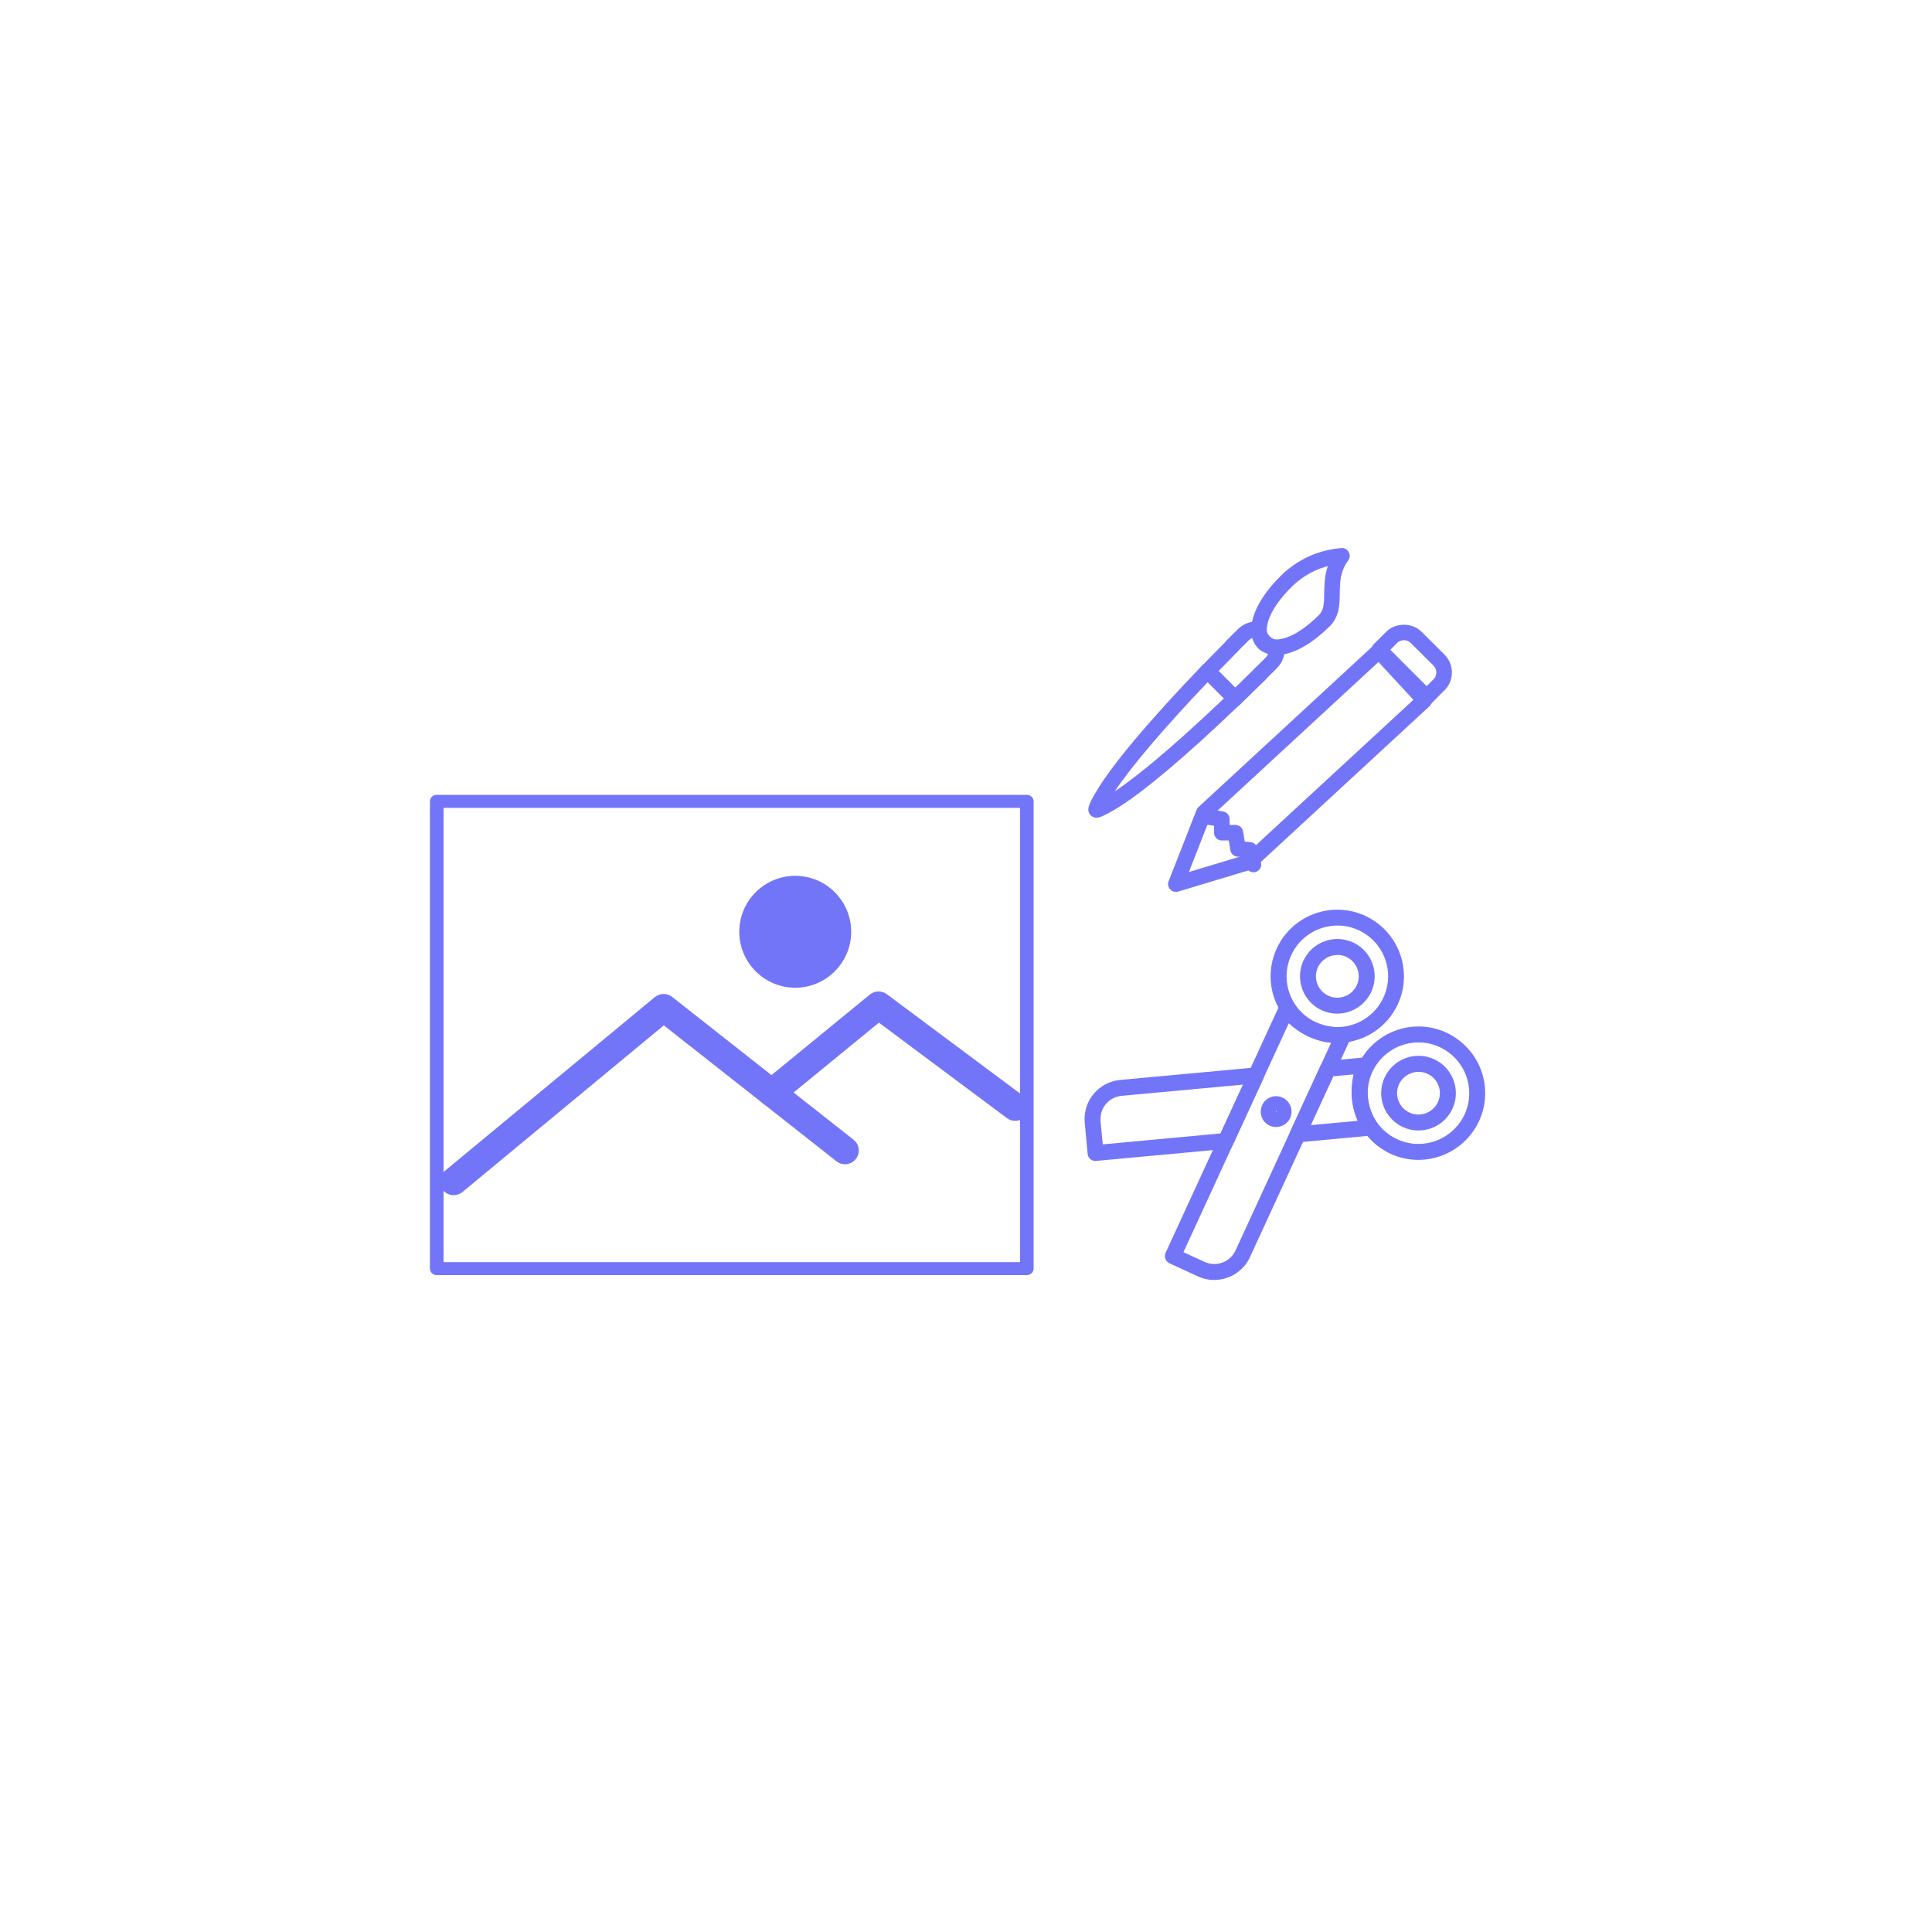
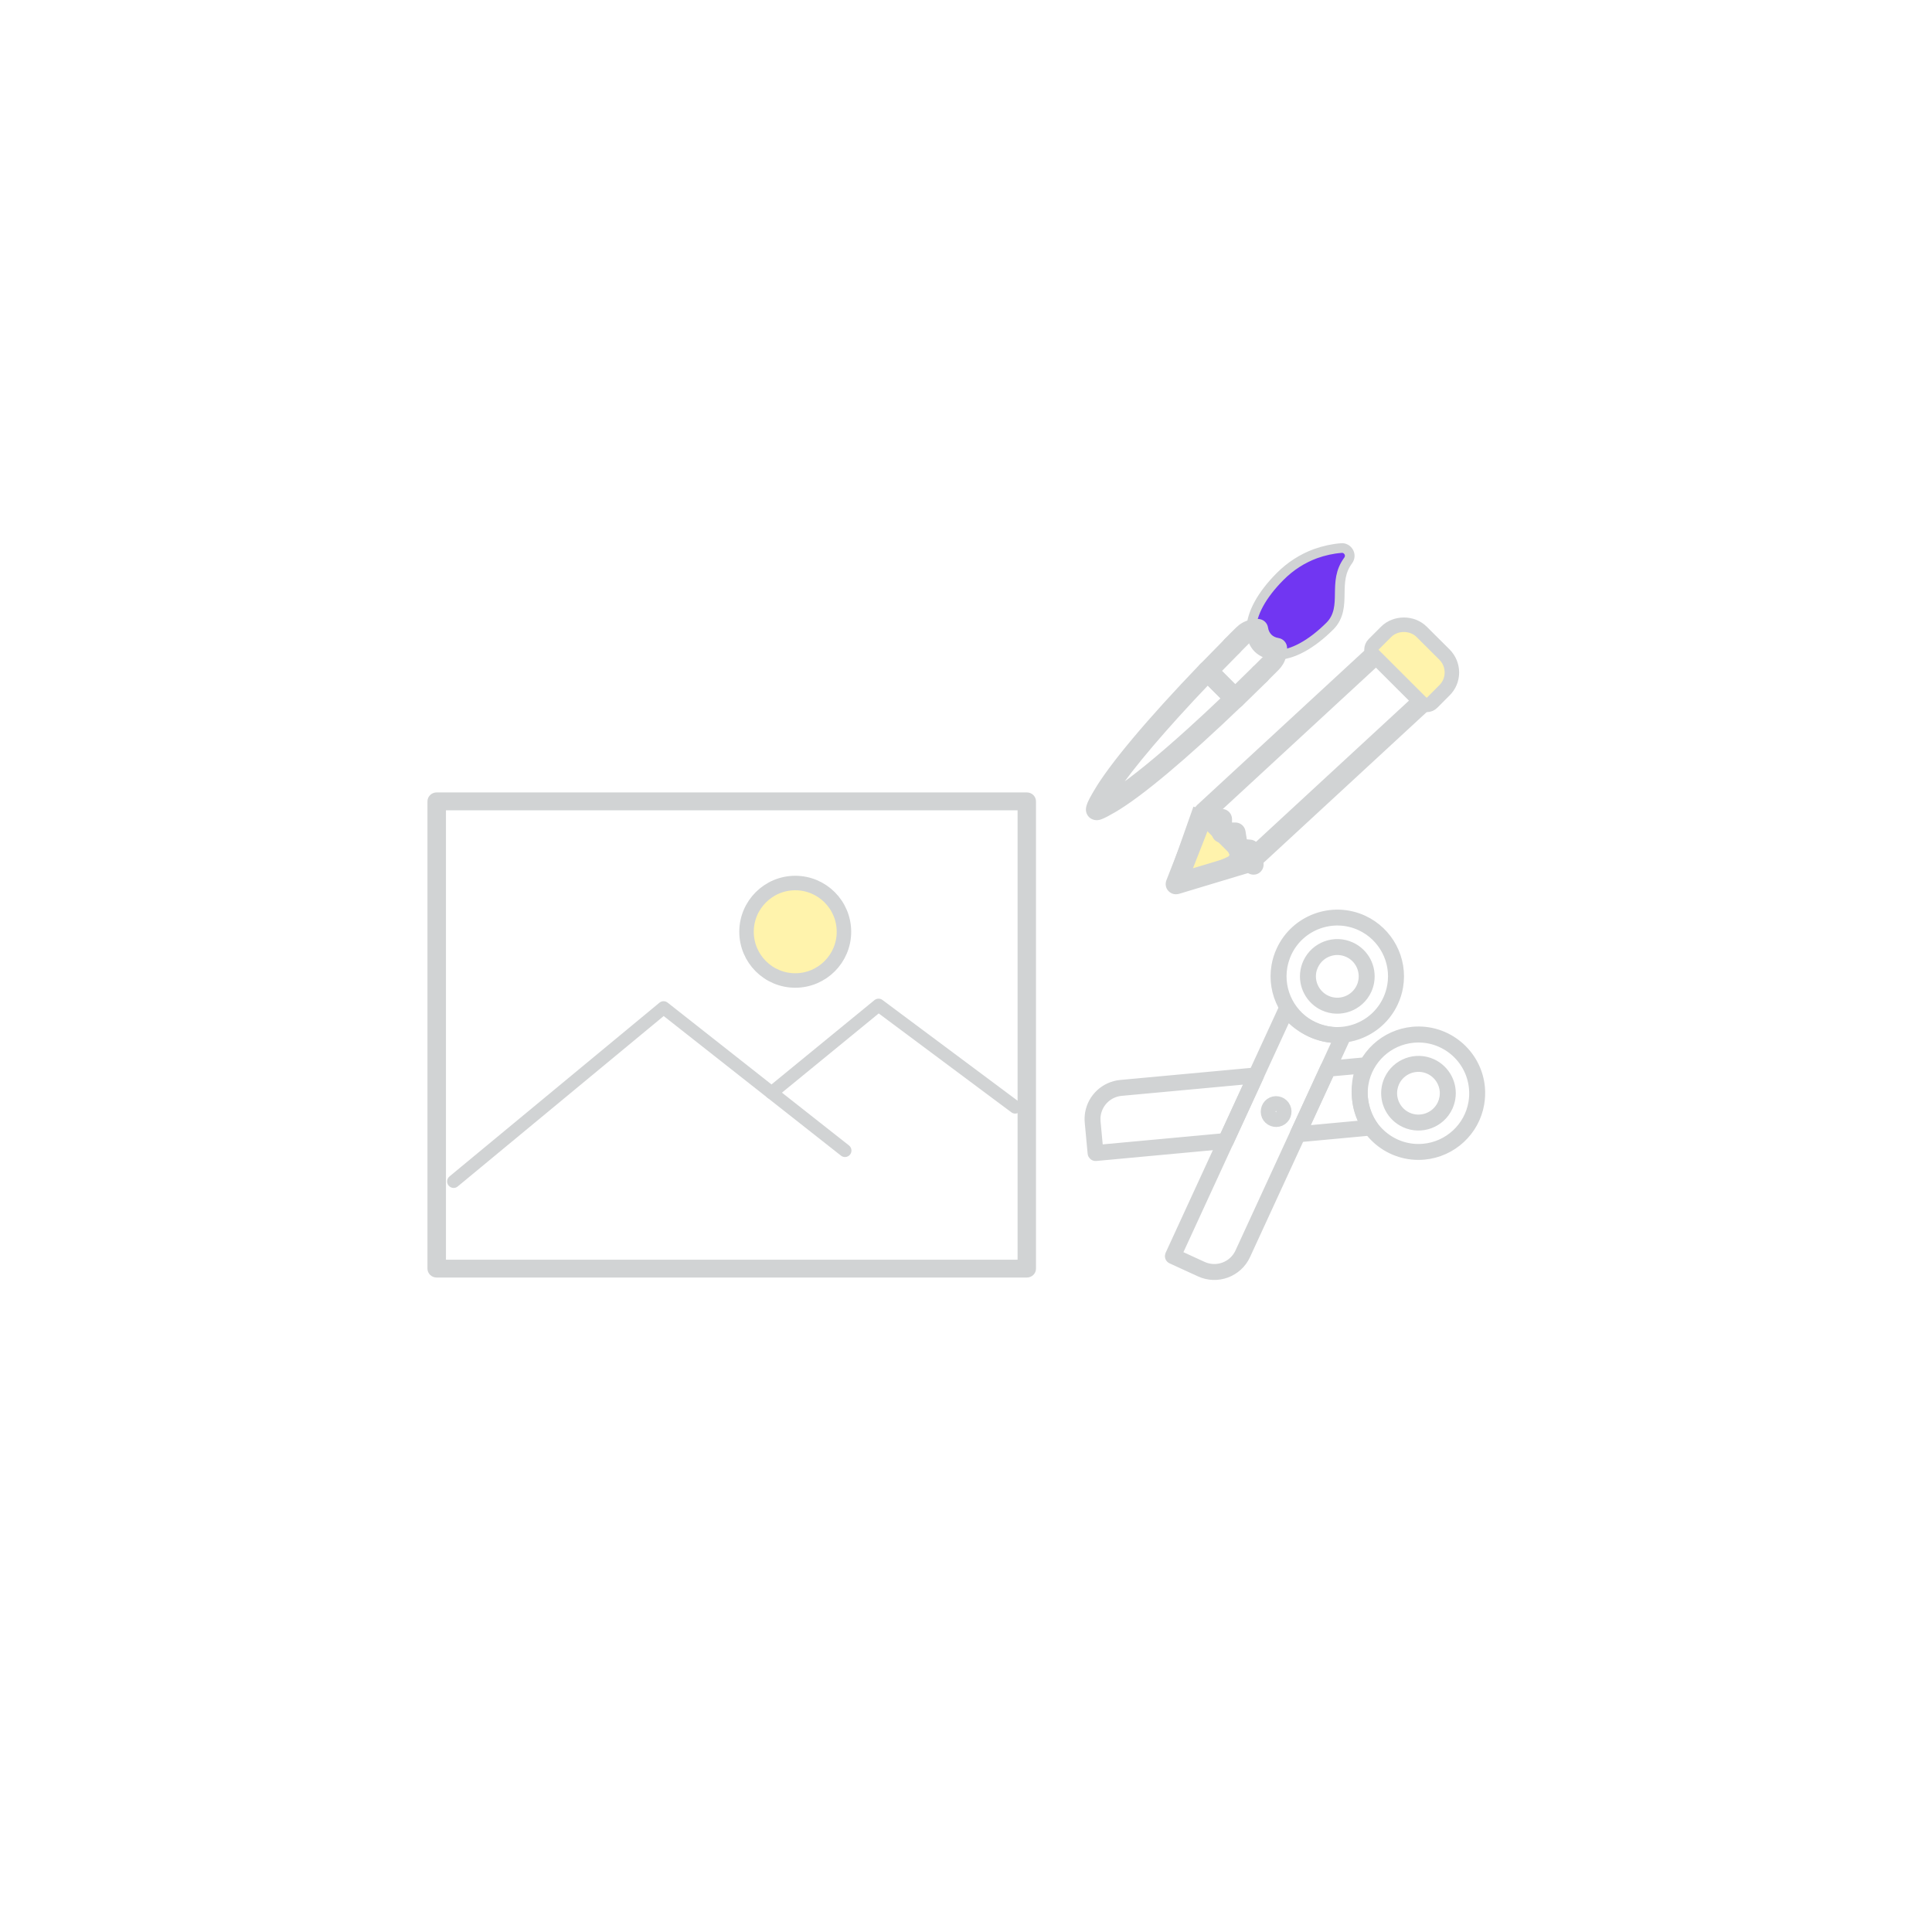
- <svg xmlns="http://www.w3.org/2000/svg" id="Layer_1" viewBox="0 0 400 400">
-   <defs>
-     <style>.cls-1{fill:#7375f9;}</style>
-   </defs>
-   <path class="cls-1" d="M226.82,240.38c-.38,0-.75-.13-1.05-.38-.34-.28-.55-.68-.59-1.12l-.6-6.45c-.07-.71-.04-1.42.08-2.12.62-3.62,3.6-6.38,7.26-6.72l27.73-2.56c.22-.06.46-.06.68-.03.43.07.81.31,1.07.67.25.36.35.8.28,1.23v.02c-.03.14-.07.28-.13.41l-6.24,13.57c-.24.53-.76.9-1.34.95l-26.99,2.5c-.05,0-.1,0-.16,0ZM257.35,224.56l-25.13,2.32c-2.17.2-3.95,1.84-4.31,3.99-.07.41-.08.83-.05,1.25l.45,4.81,24.39-2.26,4.65-10.11ZM268.69,236.5c-.53,0-1.04-.26-1.35-.69-.34-.48-.4-1.11-.16-1.64l6.25-13.58c.25-.53.76-.9,1.35-.95l7.4-.68c.22-.05.45-.07.67-.03.9.16,1.51,1.01,1.35,1.91-.03.15-.06.28-.12.4-.77,1.8-1.09,3.81-.9,5.79.18,1.98.86,3.89,1.95,5.52.24.35.33.78.25,1.2-.02.14-.07.29-.13.42-.25.53-.77.89-1.34.94l-15.09,1.4s-.1,0-.15,0ZM276.03,222.83l-4.66,10.12,9.75-.9c-.65-1.49-1.07-3.1-1.22-4.73-.15-1.63-.03-3.29.33-4.87l-4.2.39Z" />
-   <path class="cls-1" d="M293.66,240.14c-3.21,0-6.3-1.11-8.8-3.19-2.84-2.36-4.59-5.68-4.93-9.35-.11-1.21-.07-2.42.14-3.61,1.05-6.14,6.13-10.84,12.34-11.41,7.57-.7,14.31,4.9,15.02,12.48.11,1.21.07,2.42-.14,3.61h0c-1.05,6.14-6.12,10.83-12.34,11.41-.43.04-.86.06-1.29.06ZM293.68,215.83c-.32,0-.64.01-.97.04-4.73.44-8.59,4.01-9.39,8.68h0c-.15.9-.19,1.83-.1,2.75.26,2.79,1.59,5.32,3.75,7.11,2.16,1.79,4.9,2.64,7.68,2.38,4.73-.44,8.59-4.01,9.39-8.68.15-.9.19-1.83.1-2.75-.5-5.44-5.09-9.54-10.46-9.54Z" />
-   <path class="cls-1" d="M251.4,265.01c-1.14,0-2.29-.24-3.38-.75l-5.88-2.7c-.4-.19-.71-.52-.86-.93-.15-.41-.13-.87.05-1.26l23.55-51.17c.24-.53.75-.89,1.33-.95.57-.06,1.14.19,1.49.65,1.21,1.61,2.74,2.85,4.57,3.69,1.8.83,3.79,1.2,5.76,1.07.58-.03,1.14.23,1.47.71.24.36.34.79.27,1.21h0c-.03.15-.07.28-.13.41l-20.85,45.29c-1.37,2.97-4.32,4.72-7.39,4.72ZM245.02,259.25l4.38,2.01c2.41,1.11,5.28.06,6.4-2.36l19.8-43.02c-1.63-.18-3.23-.62-4.71-1.3-1.48-.68-2.86-1.61-4.06-2.73l-21.81,47.4Z" />
-   <path class="cls-1" d="M276.85,215.95c-1.93,0-3.88-.41-5.75-1.26-5.67-2.61-8.89-8.72-7.84-14.87.2-1.18.56-2.35,1.07-3.45,3.18-6.91,11.4-9.95,18.31-6.77,5.67,2.61,8.89,8.72,7.84,14.86h0c-.2,1.19-.56,2.35-1.07,3.45-2.33,5.05-7.34,8.03-12.57,8.03ZM276.9,191.63c-3.98,0-7.79,2.27-9.56,6.11-.39.84-.66,1.73-.82,2.63h0c-.8,4.67,1.65,9.33,5.97,11.31,5.26,2.42,11.51.11,13.94-5.16.39-.84.66-1.72.82-2.63.8-4.67-1.65-9.32-5.97-11.31-1.42-.65-2.91-.96-4.37-.96ZM289.21,204.24l.3.05-.3-.05Z" />
-   <path class="cls-1" d="M264.21,233.33c-1,0-1.98-.46-2.61-1.33-1-1.42-.65-3.46.75-4.46.71-.5,1.55-.69,2.39-.54.84.15,1.58.61,2.07,1.31.49.69.68,1.54.53,2.38-.14.84-.6,1.57-1.29,2.06-.56.4-1.2.58-1.84.58ZM264.14,230.06l.13.18h0s.05-.07.05-.07c0-.02,0-.05-.02-.07-.05-.07-.11-.07-.16-.04ZM264.09,230.16s.01.03.02.04l-.02-.04Z" />
-   <path class="cls-1" d="M276.86,209.87c-1.08,0-2.17-.23-3.21-.71-3.17-1.46-4.98-4.89-4.39-8.33.11-.66.31-1.31.6-1.93,1.79-3.87,6.39-5.56,10.25-3.79,3.18,1.46,4.98,4.88,4.39,8.32h0c-.12.67-.32,1.32-.6,1.93-1.31,2.83-4.12,4.5-7.04,4.5ZM276.88,197.72c-1.68,0-3.28.96-4.03,2.57-.16.35-.28.72-.34,1.1h0c-.34,1.97.7,3.93,2.52,4.77,2.21,1.02,4.85.04,5.88-2.18.16-.35.27-.72.34-1.1.34-1.97-.7-3.93-2.52-4.77-.6-.28-1.23-.41-1.84-.41Z" />
-   <path class="cls-1" d="M293.67,234.06c-1.08,0-2.17-.23-3.21-.71-3.17-1.46-4.98-4.89-4.39-8.33.11-.66.31-1.31.6-1.93,1.78-3.87,6.37-5.57,10.25-3.79,3.17,1.46,4.98,4.88,4.39,8.32h0c-.11.67-.32,1.32-.6,1.94-1.3,2.82-4.1,4.49-7.03,4.49ZM293.68,221.91c-1.68,0-3.28.96-4.03,2.57-.16.35-.28.73-.34,1.1h0c-.34,1.97.7,3.94,2.52,4.77,2.22,1.02,4.85.04,5.87-2.17.17-.36.28-.73.35-1.11.34-1.97-.7-3.93-2.52-4.76-.6-.27-1.22-.4-1.84-.4Z" />
-   <path class="cls-1" d="M212.59,264h-122.17c-.78,0-1.41-.6-1.41-1.35v-96.74c0-.74.63-1.35,1.41-1.35h122.17c.78,0,1.41.6,1.41,1.35v96.74c0,.74-.63,1.35-1.41,1.35ZM91.83,261.31h119.35v-94.05h-119.35v94.05Z" />
-   <path class="cls-1" d="M210.19,230.56c-.28,0-.56-.09-.8-.27l-27.46-20.47-21.33,17.46c-.58.47-1.42.38-1.89-.19-.47-.58-.39-1.42.19-1.89l22.14-18.13c.48-.39,1.16-.41,1.66-.04l28.3,21.1c.6.44.72,1.29.27,1.88-.26.35-.67.54-1.08.54Z" />
-   <path class="cls-1" d="M210.19,232.06c-.62,0-1.21-.2-1.7-.56l-26.52-19.77-20.42,16.72c-1.21.99-3.01.82-4-.4-.99-1.22-.81-3.01.4-4.01l22.15-18.13c1.01-.83,2.45-.86,3.5-.08l28.31,21.1c1.26.94,1.52,2.72.58,3.98-.54.72-1.39,1.15-2.28,1.15Z" />
-   <path class="cls-1" d="M93.92,245.95c-.39,0-.77-.17-1.04-.49-.47-.57-.39-1.42.18-1.89l43.47-35.97c.49-.41,1.19-.41,1.69-.02l37.55,29.57c.58.46.69,1.31.23,1.89-.46.58-1.3.69-1.89.22l-36.7-28.9-42.64,35.28c-.25.21-.55.31-.86.31Z" />
-   <path class="cls-1" d="M93.92,247.45c-.85,0-1.65-.38-2.19-1.03-1-1.21-.83-3.01.38-4.01l43.47-35.97c1.02-.85,2.52-.87,3.57-.05l37.56,29.57c.6.47.98,1.14,1.07,1.9s-.12,1.5-.59,2.1c-.97,1.23-2.76,1.44-4,.48l-35.75-28.15-41.7,34.51c-.51.42-1.15.65-1.81.65Z" />
-   <path class="cls-1" d="M164.65,203c-5.57,0-10.09-4.52-10.09-10.09s4.53-10.09,10.09-10.09,10.08,4.52,10.08,10.09-4.52,10.09-10.08,10.09Z" />
-   <path class="cls-1" d="M164.65,204.5c-6.39,0-11.59-5.2-11.59-11.59s5.2-11.58,11.59-11.58,11.58,5.2,11.58,11.58-5.2,11.59-11.58,11.59ZM164.65,184.33c-4.74,0-8.59,3.85-8.59,8.58s3.86,8.59,8.59,8.59,8.58-3.85,8.58-8.59-3.85-8.58-8.58-8.58Z" />
-   <path class="cls-1" d="M264.26,135.61s-.08,0-.12,0c-.01,0-.03,0-.04,0-1.47-.04-2.72-.52-3.63-1.4-.91-.92-1.38-2.17-1.4-3.65,0-.07-.01-.14-.01-.21.02-3.25,2.15-7.17,6.01-11.03,2.11-2.11,4.56-3.68,7.26-4.68,1.76-.63,3.56-1.03,5.37-1.17.61-.08,1.23.27,1.54.82.31.55.27,1.23-.11,1.74-1.68,2.28-1.71,4.51-1.75,6.87-.03,2.26-.06,4.73-2.04,6.72-3.89,3.87-7.82,6-11.09,6ZM264.2,132.37c.07,0,.15,0,.22.02,1.24-.05,4.27-.69,8.65-5.06,1-1,1.07-2.33,1.09-4.4.03-1.73.06-3.69.75-5.72-.5.13-1,.29-1.49.46-2.26.83-4.31,2.15-6.09,3.93-4.44,4.44-5.03,7.49-5.06,8.68,0,.07.01.13.01.18,0,.46.08,1.09.46,1.48.26.25.71.42,1.27.45.06,0,.13-.01.19-.01Z" />
-   <path class="cls-1" d="M260.9,141.16c-.41,0-.83-.16-1.14-.48-.63-.63-.62-1.65.01-2.27.74-.73,1.5-1.49,2.27-2.27.24-.24.42-.51.54-.8-.74-.31-1.4-.75-1.97-1.3-.58-.59-1.02-1.25-1.32-1.97-.3.12-.55.3-.78.53-.78.76-1.53,1.51-2.26,2.26-.62.64-1.64.65-2.27.04-.64-.62-.66-1.64-.04-2.27.74-.77,1.51-1.54,2.3-2.31.72-.72,1.58-1.23,2.5-1.46.52-.16,1.15-.24,1.79-.21.77.04,1.4.61,1.51,1.37.1.69.38,1.26.85,1.74.43.43,1.04.72,1.73.83.76.12,1.33.75,1.36,1.52.03.62-.05,1.26-.22,1.85-.26.93-.75,1.75-1.45,2.44-.77.78-1.54,1.54-2.29,2.28-.31.31-.72.47-1.13.47Z" />
-   <path class="cls-1" d="M255.71,146.23c-.41,0-.82-.16-1.14-.47l-5.68-5.69c-.62-.62-.63-1.63,0-2.26l1.1-1.12c1.36-1.39,3.45-3.53,3.99-4.07.63-.63,1.65-.63,2.27,0,.63.63.63,1.65,0,2.27-.53.53-2.59,2.65-3.95,4.03l3.43,3.44c.48-.46,1.04-1.01,1.59-1.55l2.45-2.4c.63-.62,1.65-.62,2.28.01.62.63.62,1.65-.01,2.28l-2.47,2.41c-1.16,1.13-2.34,2.28-2.72,2.66-.31.31-.72.47-1.13.47Z" />
-   <path class="cls-1" d="M227.03,169.31c-.42,0-.91-.19-1.21-.49-1.02-1.13-.36-2.36,1.09-4.84,3.15-5.42,10.95-14.72,21.95-26.17.3-.31.71-.49,1.15-.5.5-.03.85.17,1.15.47l5.68,5.69c.3.3.47.72.47,1.15,0,.43-.18.84-.5,1.14-11.41,10.96-20.7,18.76-26.16,21.95-2.55,1.46-3.13,1.58-3.63,1.58ZM250.05,141.23c-9,9.43-15.84,17.48-19.26,22.62,3.78-2.52,9.12-6.87,15.4-12.55,2.29-2.07,4.7-4.31,7.22-6.71l-3.36-3.36Z" />
-   <path class="cls-1" d="M243.45,184.65c-.44,0-.87-.18-1.18-.52-.42-.45-.54-1.1-.32-1.68l5.79-14.78c.09-.22.23-.43.41-.59l36.25-33.47c.65-.6,1.67-.56,2.27.09l9.42,10.19c.29.31.44.73.43,1.16-.02.43-.2.83-.51,1.12l-36.25,33.48c-.18.16-.39.29-.63.36l-15.2,4.58c-.15.05-.31.07-.46.07ZM250.6,169.19l-4.45,11.35,11.68-3.52,34.8-32.13-7.23-7.83-34.79,32.13Z" />
-   <path class="cls-1" d="M259.52,180.59c-.72,0-1.37-.49-1.56-1.21l-.49-1.92-1.27-.09c-.74-.06-1.35-.61-1.47-1.35l-.32-2.01h-1.45c-.43,0-.84-.17-1.14-.47-.3-.3-.47-.72-.47-1.14v-1.43s-1.99-.32-1.99-.32c-.88-.14-1.48-.96-1.34-1.84.14-.88.98-1.49,1.84-1.34l3.36.53c.78.12,1.36.8,1.36,1.6v1.19s1.2,0,1.2,0c.79,0,1.46.58,1.59,1.35l.34,2.11,1.15.09c.69.05,1.27.54,1.44,1.21l.77,3.04c.22.86-.3,1.74-1.16,1.96-.13.03-.27.05-.4.05Z" />
-   <path class="cls-1" d="M295.38,145.94c-.41,0-.82-.16-1.14-.47l-9.82-9.81c-.3-.3-.47-.71-.47-1.14s.17-.84.47-1.14l2.56-2.56c1.94-1.96,5.4-1.97,7.36,0l4.73,4.71c.99,1,1.53,2.32,1.53,3.72,0,1.39-.55,2.69-1.53,3.66l-2.54,2.55c-.31.32-.73.47-1.14.47ZM287.84,134.52l7.54,7.54,1.42-1.42c.37-.37.58-.86.58-1.39,0-.54-.2-1.05-.58-1.43l-4.73-4.71c-.75-.75-2.06-.75-2.8,0l-1.43,1.43Z" />
+ <svg xmlns="http://www.w3.org/2000/svg" version="1.1" id="Layer_1" x="0px" y="0px" viewBox="0 0 400 400" style="enable-background:new 0 0 400 400;" xml:space="preserve">
+   <style type="text/css">
+ 	.st0{fill:#2A92C6;}
+ 	.st1{fill:#D1D3D4;}
+ 	.st2{fill:#7136F2;}
+ 	.st3{fill:#FFF3AC;}
+ 	.st4{fill:none;stroke:#D1D3D4;stroke-width:3;stroke-miterlimit:10;}
+ 	.st5{fill:#D1D3D4;stroke:#D1D3D4;stroke-width:3;stroke-miterlimit:10;}
+ 	.st6{fill:#D1D3D4;stroke:#D1D3D4;stroke-miterlimit:10;}
+ 	.st7{fill:#2A92C6;stroke:#D1D3D4;stroke-width:3;stroke-miterlimit:10;}
+ 	.st8{fill:#7136F2;stroke:#D1D3D4;stroke-miterlimit:10;}
+ 	.st9{fill:none;stroke:#D1D3D4;stroke-miterlimit:10;}
+ 	.st10{fill:#2A92C6;stroke:#D1D3D4;stroke-width:2;stroke-miterlimit:10;}
+ 	.st11{fill:#7136F2;stroke:#D1D3D4;stroke-width:2;stroke-miterlimit:10;}
+ 	.st12{fill:#FFF3AC;stroke:#D1D3D4;stroke-width:3;stroke-miterlimit:10;}
+ 	.st13{fill:none;stroke:#D1D3D4;stroke-width:2.683;stroke-miterlimit:10;}
+ 	.st14{fill:#7136F2;stroke:#D1D3D4;stroke-width:3;stroke-miterlimit:10;}
+ 	.st15{fill:none;stroke:#D1D3D4;stroke-width:2;stroke-miterlimit:10;}
+ 	.st16{fill:#003366;}
+ 	.st17{fill:none;stroke:#7136F2;stroke-miterlimit:10;}
+ 	.st18{fill:none;stroke:#003366;stroke-miterlimit:10;}
+ 	.st19{fill:none;stroke:#2A92C6;stroke-miterlimit:10;}
+ 	.st20{fill:none;stroke:#FFF3AC;stroke-miterlimit:10;}
+ 	.st21{fill:#7136F2;stroke:#7136F2;stroke-miterlimit:10;}
+ 	.st22{fill:#003366;stroke:#003366;stroke-miterlimit:10;}
+ 	.st23{fill:#2A92C6;stroke:#2A92C6;stroke-miterlimit:10;}
+ 	.st24{fill:#FFF3AC;stroke:#FFF3AC;stroke-miterlimit:10;}
+ </style>
+   <g>
+     <g>
+       <g>
+         <g>
+           <g>
+             <path class="st15" d="M284.41,233.56c-0.01,0.06-0.03,0.12-0.05,0.17c-0.1,0.21-0.3,0.35-0.53,0.37l-15.09,1.4       c-0.23,0.02-0.46-0.08-0.59-0.27c-0.13-0.19-0.16-0.44-0.06-0.65l6.25-13.58c0.1-0.21,0.3-0.35,0.53-0.38l7.49-0.69       c0.1-0.04,0.21-0.05,0.32-0.03c0.35,0.06,0.59,0.4,0.53,0.75c0,0.01,0,0.01,0,0.02c-0.01,0.05-0.02,0.1-0.04,0.15       c-0.84,1.96-1.18,4.13-0.98,6.28c0.2,2.15,0.93,4.22,2.12,5.99C284.4,233.23,284.44,233.4,284.41,233.56z M269.74,234.1       l12.93-1.2c-0.98-1.73-1.58-3.68-1.77-5.68c-0.18-2,0.05-4.02,0.7-5.91l-6.23,0.57L269.74,234.1z M260.69,222.76       c-0.01,0.05-0.03,0.11-0.05,0.16l-6.24,13.57c-0.1,0.21-0.3,0.35-0.53,0.38l-26.98,2.5c-0.36,0.03-0.67-0.23-0.71-0.59       l-0.6-6.45c-0.06-0.62-0.03-1.24,0.07-1.85c0.54-3.17,3.16-5.59,6.37-5.89l27.82-2.57c0.1-0.04,0.21-0.05,0.32-0.03       c0.35,0.06,0.59,0.4,0.53,0.75C260.69,222.75,260.69,222.76,260.69,222.76z M253.37,235.62l5.61-12.21l-26.85,2.48       c-2.62,0.24-4.76,2.22-5.21,4.82c-0.09,0.5-0.1,1.01-0.06,1.51l0.54,5.8L253.37,235.62z" />
+           </g>
+         </g>
+         <g>
+           <path class="st15" d="M306.3,228.51c-0.97,5.69-5.68,10.04-11.44,10.58c-3.41,0.31-6.73-0.72-9.36-2.9      c-2.63-2.19-4.26-5.27-4.57-8.67c-0.1-1.12-0.06-2.25,0.13-3.35c0.98-5.7,5.68-10.05,11.45-10.59      c7.03-0.65,13.28,4.55,13.93,11.58C306.53,226.28,306.49,227.41,306.3,228.51z M282.33,224.39c-0.17,0.99-0.21,2-0.11,3.01      c0.28,3.06,1.74,5.82,4.11,7.79c2.37,1.96,5.35,2.89,8.41,2.61c5.18-0.48,9.41-4.39,10.28-9.5c0.17-0.99,0.21-2,0.11-3.01      c-0.58-6.32-6.2-10.98-12.51-10.4C287.44,215.36,283.21,219.27,282.33,224.39z" />
+         </g>
+         <g>
+           <path class="st15" d="M278.79,214.41c-0.01,0.05-0.03,0.11-0.05,0.16l-20.85,45.29c-1.65,3.57-5.89,5.13-9.45,3.49l-5.88-2.7      c-0.16-0.07-0.28-0.2-0.34-0.36c-0.06-0.16-0.05-0.34,0.02-0.5l23.55-51.17c0.1-0.21,0.29-0.35,0.52-0.37      c0.23-0.02,0.45,0.07,0.59,0.26c1.31,1.74,2.97,3.09,4.95,4c1.95,0.9,4.11,1.3,6.25,1.16c0.23-0.02,0.45,0.09,0.58,0.28      C278.78,214.08,278.81,214.25,278.79,214.41z M243.69,259.74l5.29,2.43c2.91,1.34,6.38,0.07,7.72-2.85l20.41-44.34      c-2-0.02-3.99-0.47-5.81-1.3c-1.82-0.84-3.46-2.06-4.77-3.57L243.69,259.74z" />
+         </g>
+         <g>
+           <path class="st15" d="M289.5,204.29C289.5,204.29,289.5,204.29,289.5,204.29c-0.19,1.1-0.52,2.18-1,3.2      c-2.96,6.41-10.58,9.23-16.99,6.28c-5.26-2.42-8.25-8.09-7.27-13.79c0.19-1.1,0.52-2.18,1-3.2c2.95-6.41,10.57-9.23,16.99-6.28      C287.49,192.93,290.48,198.6,289.5,204.29z M265.53,200.2c-0.88,5.12,1.81,10.21,6.53,12.39c5.76,2.65,12.61,0.12,15.26-5.65      c0.42-0.92,0.72-1.89,0.89-2.88c0.88-5.11-1.81-10.21-6.53-12.39c-5.76-2.65-12.61-0.12-15.26,5.64      C266,198.25,265.7,199.22,265.53,200.2z" />
+         </g>
+         <g>
+           <path class="st15" d="M266.36,230.51c-0.1,0.58-0.41,1.08-0.89,1.42c-0.98,0.69-2.35,0.46-3.06-0.52      c-0.68-0.97-0.43-2.38,0.52-3.06c0.48-0.34,1.07-0.47,1.64-0.37c0.58,0.1,1.08,0.42,1.42,0.9      C266.33,229.36,266.46,229.94,266.36,230.51z M263.32,229.99c-0.04,0.24,0.01,0.47,0.15,0.67c0.28,0.39,0.84,0.49,1.24,0.21      c0.38-0.27,0.49-0.86,0.21-1.24c-0.14-0.19-0.34-0.32-0.57-0.36c-0.24-0.04-0.47,0.01-0.67,0.15      C263.49,229.55,263.37,229.76,263.32,229.99z" />
+         </g>
+         <g>
+           <path class="st15" d="M283.51,203.28L283.51,203.28c-0.1,0.58-0.27,1.14-0.52,1.68c-1.56,3.37-5.56,4.85-8.93,3.3      c-2.76-1.27-4.34-4.25-3.82-7.25c0.1-0.58,0.27-1.14,0.52-1.68c1.56-3.37,5.56-4.84,8.92-3.29      C282.45,197.3,284.03,200.28,283.51,203.28z M271.52,201.22c-0.41,2.42,0.86,4.82,3.09,5.85c2.71,1.25,5.94,0.06,7.2-2.66      c0.2-0.43,0.34-0.89,0.42-1.35c0.41-2.42-0.85-4.82-3.08-5.84c-2.72-1.25-5.95-0.06-7.2,2.66      C271.75,200.3,271.6,200.76,271.52,201.22z" />
+         </g>
+         <g>
+           <path class="st15" d="M300.31,227.46C300.31,227.46,300.31,227.46,300.31,227.46c-0.1,0.58-0.28,1.15-0.52,1.69      c-1.55,3.37-5.55,4.85-8.92,3.3c-2.76-1.27-4.34-4.25-3.82-7.25c0.1-0.58,0.27-1.14,0.52-1.68c1.55-3.36,5.55-4.84,8.92-3.3      C299.25,221.49,300.82,224.47,300.31,227.46z M288.33,225.42c-0.41,2.42,0.85,4.82,3.08,5.85c2.72,1.25,5.94,0.05,7.19-2.66      c0.2-0.44,0.34-0.89,0.42-1.36c0.41-2.41-0.85-4.81-3.08-5.84c-2.72-1.25-5.95-0.05-7.2,2.66      C288.55,224.5,288.41,224.95,288.33,225.42z" />
+         </g>
+       </g>
+     </g>
+     <g>
+       <path class="st6" d="M212.59,264H90.41c-0.78,0-1.41-0.6-1.41-1.35v-96.74c0-0.74,0.63-1.35,1.41-1.35h122.17    c0.78,0,1.41,0.6,1.41,1.35v96.74C214,263.4,213.37,264,212.59,264z M91.83,261.31h119.35v-94.05H91.83V261.31z" />
+     </g>
+     <g>
+       <path class="st1" d="M210.19,230.56c-0.28,0-0.56-0.09-0.8-0.27l-27.46-20.47l-21.33,17.46c-0.58,0.47-1.42,0.38-1.89-0.19    c-0.47-0.58-0.39-1.42,0.19-1.89l22.14-18.13c0.48-0.39,1.16-0.41,1.66-0.04l28.3,21.1c0.6,0.44,0.72,1.29,0.27,1.88    C211.01,230.37,210.6,230.56,210.19,230.56z" />
+     </g>
+     <g>
+       <path class="st1" d="M93.92,245.95c-0.39,0-0.77-0.17-1.04-0.49c-0.47-0.57-0.39-1.42,0.18-1.89l43.47-35.97    c0.49-0.41,1.19-0.41,1.69-0.02l37.55,29.57c0.58,0.46,0.69,1.31,0.23,1.89c-0.46,0.58-1.3,0.69-1.89,0.22l-36.7-28.9    l-42.64,35.28C94.52,245.85,94.22,245.95,93.92,245.95z" />
+     </g>
+     <g>
+       <path class="st12" d="M164.65,203c-5.57,0-10.09-4.52-10.09-10.09c0-5.56,4.53-10.09,10.09-10.09c5.56,0,10.08,4.52,10.08,10.09    C174.73,198.48,170.21,203,164.65,203z" />
+     </g>
+   </g>
+   <path class="st12" d="M248.5,167.5l-4.39,12.44c-0.6,1.7,1.14,3.28,2.77,2.52l7.99-3.73c1.28-0.6,1.57-2.28,0.58-3.28l-4.95-4.95" />
+   <g>
+     <g>
+       <g>
+         <path class="st11" d="M264.26,135.61c-0.04,0-0.08,0-0.12,0c-0.01,0-0.03,0-0.04,0c-1.47-0.04-2.72-0.52-3.63-1.4     c-0.91-0.92-1.38-2.17-1.4-3.65c-0.01-0.07-0.01-0.14-0.01-0.21c0.02-3.25,2.15-7.17,6.01-11.03c2.11-2.11,4.56-3.68,7.26-4.68     c1.76-0.63,3.56-1.03,5.37-1.17c0.61-0.08,1.23,0.27,1.54,0.82c0.31,0.55,0.27,1.23-0.11,1.74c-1.68,2.28-1.71,4.51-1.75,6.87     c-0.03,2.26-0.06,4.73-2.04,6.72C271.46,133.48,267.52,135.61,264.26,135.61z" />
+       </g>
+       <g>
+         <path class="st6" d="M260.9,141.16c-0.41,0-0.83-0.16-1.14-0.48c-0.63-0.63-0.62-1.65,0.01-2.27c0.74-0.73,1.5-1.49,2.27-2.27     c0.24-0.24,0.42-0.51,0.54-0.8c-0.74-0.31-1.4-0.75-1.97-1.3c-0.58-0.59-1.02-1.25-1.32-1.97c-0.3,0.12-0.55,0.3-0.78,0.53     c-0.78,0.76-1.53,1.51-2.26,2.26c-0.62,0.64-1.64,0.65-2.27,0.04c-0.64-0.62-0.66-1.64-0.04-2.27c0.74-0.77,1.51-1.54,2.3-2.31     c0.72-0.72,1.58-1.23,2.5-1.46c0.52-0.16,1.15-0.24,1.79-0.21c0.77,0.04,1.4,0.61,1.51,1.37c0.1,0.69,0.38,1.26,0.85,1.74     c0.43,0.43,1.04,0.72,1.73,0.83c0.76,0.12,1.33,0.75,1.36,1.52c0.03,0.62-0.05,1.26-0.22,1.85c-0.26,0.93-0.75,1.75-1.45,2.44     c-0.77,0.78-1.54,1.54-2.29,2.28C261.72,141,261.31,141.16,260.9,141.16z" />
+       </g>
+       <g>
+         <path class="st6" d="M255.71,146.23c-0.41,0-0.82-0.16-1.14-0.47l-5.68-5.69c-0.62-0.62-0.63-1.63-0.01-2.26l1.1-1.12     c1.36-1.39,3.45-3.53,3.99-4.07c0.63-0.63,1.65-0.63,2.27,0c0.63,0.63,0.63,1.65,0,2.27c-0.53,0.53-2.59,2.65-3.95,4.03     l3.43,3.44c0.48-0.46,1.04-1.01,1.59-1.55l2.45-2.4c0.63-0.62,1.65-0.62,2.28,0.01c0.62,0.63,0.62,1.65-0.01,2.28l-2.47,2.41     c-1.16,1.13-2.34,2.28-2.72,2.66C256.53,146.07,256.12,146.23,255.71,146.23z" />
+       </g>
+       <g>
+         <path class="st6" d="M227.03,169.31c-0.42,0-0.91-0.19-1.21-0.49c-1.02-1.13-0.36-2.36,1.09-4.84     c3.15-5.42,10.95-14.72,21.95-26.17c0.3-0.31,0.71-0.49,1.15-0.5c0.5-0.03,0.85,0.17,1.15,0.47l5.68,5.69     c0.3,0.3,0.47,0.72,0.47,1.15c0,0.43-0.18,0.84-0.5,1.14c-11.41,10.96-20.7,18.76-26.16,21.95     C228.12,169.19,227.53,169.31,227.03,169.31z M250.05,141.23c-9,9.43-15.84,17.48-19.26,22.62c3.78-2.52,9.12-6.87,15.4-12.55     c2.29-2.07,4.7-4.31,7.22-6.71L250.05,141.23z" />
+       </g>
+       <g>
+         <path class="st6" d="M243.45,184.65c-0.44,0-0.87-0.18-1.18-0.52c-0.42-0.45-0.54-1.1-0.32-1.68l5.79-14.78     c0.09-0.22,0.23-0.43,0.41-0.59l36.25-33.47c0.65-0.6,1.67-0.56,2.27,0.09l9.42,10.19c0.29,0.31,0.44,0.73,0.43,1.16     c-0.02,0.43-0.2,0.83-0.51,1.12l-36.25,33.48c-0.18,0.16-0.39,0.29-0.63,0.36l-15.2,4.58     C243.76,184.62,243.6,184.65,243.45,184.65z M250.6,169.19l-4.45,11.35l11.68-3.52l34.8-32.13l-7.23-7.83L250.6,169.19z" />
+       </g>
+       <g>
+         <path class="st6" d="M259.52,180.59c-0.72,0-1.37-0.49-1.56-1.21l-0.49-1.92l-1.27-0.09c-0.74-0.06-1.35-0.61-1.47-1.35     l-0.32-2.01h-1.45c-0.43,0-0.84-0.17-1.14-0.47c-0.3-0.3-0.47-0.72-0.47-1.14l0.01-1.43l-2-0.32c-0.88-0.14-1.48-0.96-1.34-1.84     c0.14-0.88,0.98-1.49,1.84-1.34l3.36,0.53c0.78,0.12,1.36,0.8,1.36,1.6l-0.01,1.19h1.21c0.79,0,1.46,0.58,1.59,1.35l0.34,2.11     l1.15,0.09c0.69,0.05,1.27,0.54,1.44,1.21l0.77,3.04c0.22,0.86-0.3,1.74-1.16,1.96C259.79,180.57,259.66,180.59,259.52,180.59z" />
+       </g>
+       <g>
+         <path class="st12" d="M295.38,145.94c-0.41,0-0.82-0.16-1.14-0.47l-9.82-9.81c-0.3-0.3-0.47-0.71-0.47-1.14     c0-0.43,0.17-0.84,0.47-1.14l2.56-2.56c1.94-1.96,5.4-1.97,7.36,0l4.73,4.71c0.99,1,1.53,2.32,1.53,3.72     c-0.01,1.39-0.55,2.69-1.53,3.66l-2.54,2.55C296.21,145.79,295.8,145.94,295.38,145.94z" />
+       </g>
+     </g>
+   </g>
</svg>
